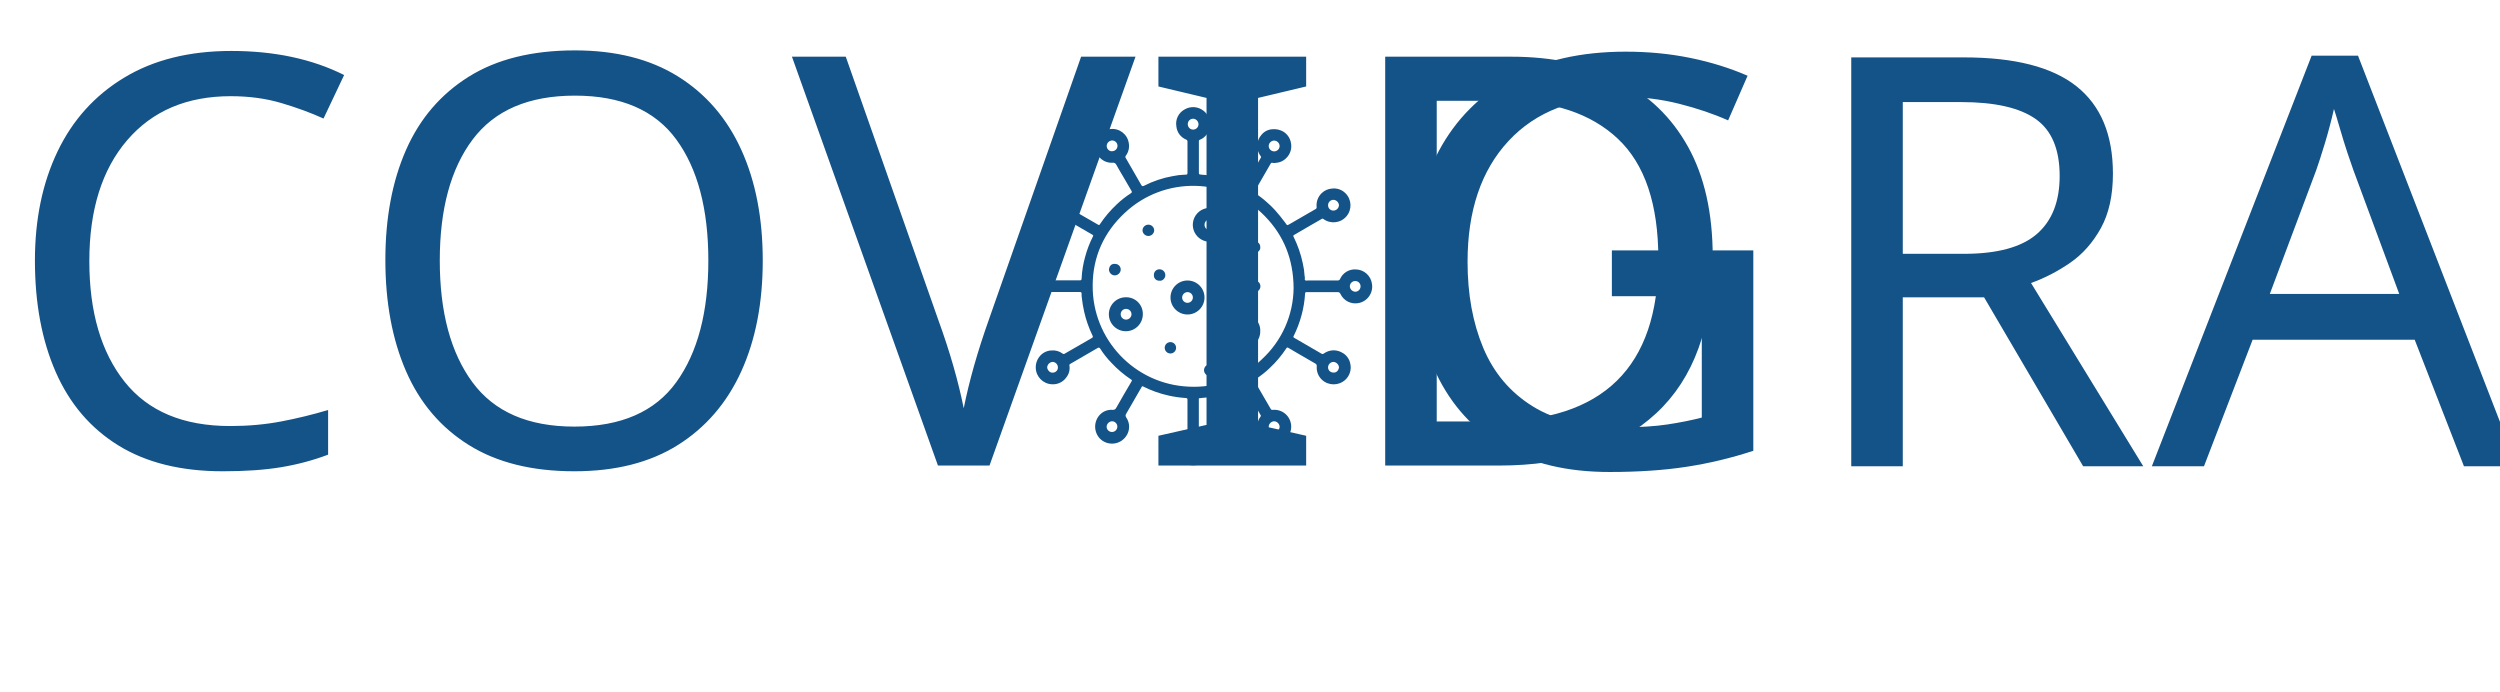
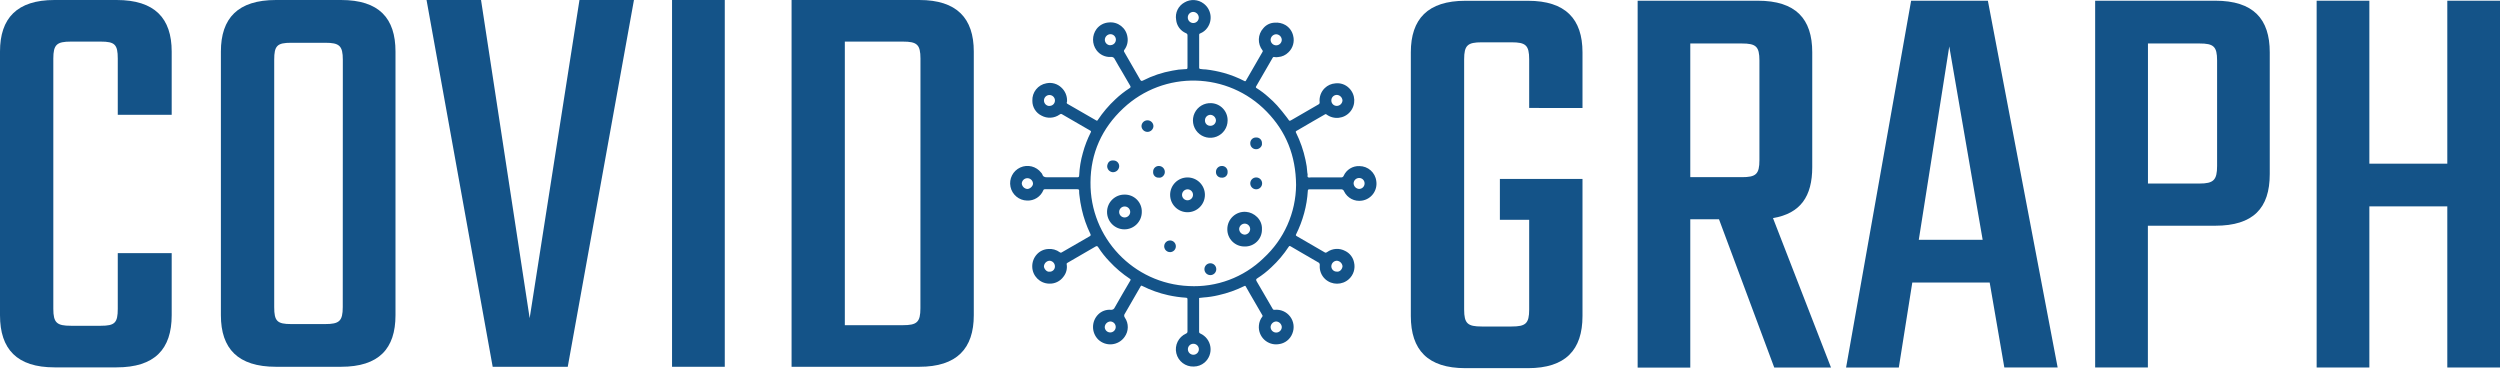
- <svg xmlns="http://www.w3.org/2000/svg" id="Ebene_1" data-name="Ebene 1" viewBox="0 0 1397.07 386.64">
+ <svg xmlns="http://www.w3.org/2000/svg" id="Ebene_1" data-name="Ebene 1" viewBox="0 0 1365.39 201.04">
  <defs>
-     <style>.cls-1,.cls-2{fill:#145388;}.cls-2{font-size:320px;font-family:Teko-Regular, Teko;}</style>
+     <style>.cls-1{fill:#145388;}</style>
  </defs>
-   <path class="cls-1" d="M752.26,382.2A9.3,9.3,0,0,0,743,374a9,9,0,0,0-8.56,5.31,1.34,1.34,0,0,1-1.4.87c-5.47,0-10.94,0-16.41,0-.58,0-1.28.24-1.72-.13s-.08-1-.15-1.53a9.12,9.12,0,0,1-.17-.91,39.69,39.69,0,0,0-1-7,62.82,62.82,0,0,0-5.17-14.88c-.25-.49-.18-.72.32-1,3-1.73,6-3.5,9-5.24,2.13-1.24,4.28-2.46,6.42-3.69a.68.68,0,0,1,.9,0,9.5,9.5,0,0,0,12.34-14.39,9,9,0,0,0-7.49-2.59,9.21,9.21,0,0,0-5.79,2.58,9.4,9.4,0,0,0-2.8,7.76,1.12,1.12,0,0,1-.71,1.2q-7.22,4.14-14.41,8.34c-1.36.78-1.35.8-2.24-.53-.17-.26-.36-.5-.55-.75-1.69-2.25-3.46-4.42-5.33-6.53a52.8,52.8,0,0,0-4.75-4.6,45.63,45.63,0,0,0-6.49-4.9.59.59,0,0,1-.2-.93c.53-.87,1-1.77,1.53-2.65,2.48-4.29,5-8.58,7.45-12.89.24-.42.53-.62,1-.48a5.12,5.12,0,0,0,2.1,0,8.67,8.67,0,0,0,5.52-2.54,9.27,9.27,0,0,0,2.62-9.11,9.1,9.1,0,0,0-4.24-5.83,10,10,0,0,0-5.87-1.29,8.38,8.38,0,0,0-6.16,3,9.37,9.37,0,0,0-.44,12.18.55.55,0,0,1,0,.73q-4.53,7.84-9.06,15.7c-.26.46-.49.45-.87.25A58.82,58.82,0,0,0,669,323.12a65,65,0,0,0-9.78-1.9,22.06,22.06,0,0,1-3.13-.28c-.49-.13-.57-.32-.57-.74V302.39a.79.79,0,0,1,.61-.87,8.58,8.58,0,0,0,3.82-3A9.55,9.55,0,0,0,658,285.26a9.35,9.35,0,0,0-10.48-.64,9,9,0,0,0-4.58,9.47,8.84,8.84,0,0,0,5.37,7.32,1.2,1.2,0,0,1,.84,1.3c0,5.59,0,11.18,0,16.78,0,1.52,0,1.56-1.53,1.58a38.56,38.56,0,0,0-6.7.8,57,57,0,0,0-16.06,5.39c-.8.43-1.17.21-1.56-.48q-4.31-7.5-8.63-15a1,1,0,0,1,0-1.28,9,9,0,0,0,1.69-7,9.29,9.29,0,0,0-10.18-7.95,9.13,9.13,0,0,0-6.72,3.6,9.77,9.77,0,0,0,0,11.58,9.1,9.1,0,0,0,7.82,3.67,1.93,1.93,0,0,1,2.15,1.23c1.28,2.33,2.65,4.6,4,6.89,1.47,2.54,2.92,5.09,4.42,7.6.39.67.21,1-.38,1.36a51.89,51.89,0,0,0-7.71,6.05,63,63,0,0,0-9.61,11.31c-.27.41-.43.47-.84.23q-7.8-4.53-15.62-9c-.43-.25-.62-.52-.43-1a1.65,1.65,0,0,0,.11-.82,9.52,9.52,0,0,0-3.06-7.1,9.1,9.1,0,0,0-8.28-2.36,9.28,9.28,0,0,0-7.61,9.56,8.88,8.88,0,0,0,5,8.09,9.33,9.33,0,0,0,9.86-.57c.39-.26.72-.55,1.3-.2q7.66,4.48,15.37,8.9c.46.26.66.42.38,1a57.78,57.78,0,0,0-4.34,11.28,53.1,53.1,0,0,0-2,12.19c0,.91-.33,1.09-1.15,1.08-5.44,0-10.88-.07-16.31,0-1.41,0-2.3-.28-2.7-1.68a3.08,3.08,0,0,0-.59-.83,9.46,9.46,0,1,0-7.72,15.22,9.19,9.19,0,0,0,8.94-5.74c.22-.47.52-.45.89-.45h5.44c4.06,0,8.12,0,12.18,0,.79,0,1.07.26,1,1a12.81,12.81,0,0,0,.15,2.31,66,66,0,0,0,1.28,7.65A61.81,61.81,0,0,0,596.09,411c.36.75.2,1-.45,1.38q-7.56,4.31-15.07,8.69a.91.91,0,0,1-1.16,0,9.19,9.19,0,0,0-6.38-1.78,8.92,8.92,0,0,0-6.13,2.89,9.66,9.66,0,0,0-2.54,6.86,9.44,9.44,0,0,0,9.12,9.16,9.12,9.12,0,0,0,7.94-3.81,8.52,8.52,0,0,0,1.74-6.78c-.08-.47.17-.63.52-.83q7.62-4.4,15.2-8.82c.7-.41,1.08-.34,1.52.37a49.16,49.16,0,0,0,6.08,7.7,61.44,61.44,0,0,0,11.24,9.55c.45.29.44.52.2.94-2.86,4.89-5.74,9.78-8.52,14.72a2,2,0,0,1-2.18,1.24,8.8,8.8,0,0,0-6.83,2.53,9.71,9.71,0,0,0-.06,13.66,9.54,9.54,0,0,0,14.47-1.39,9.11,9.11,0,0,0,.13-10.53,1.77,1.77,0,0,1,.07-2.25q4.31-7.38,8.55-14.82c.24-.43.41-.47.83-.25a60.66,60.66,0,0,0,14.32,5.1,64.81,64.81,0,0,0,9.51,1.35c.73.05.94.22.93,1,0,5.78,0,11.56,0,17.34a1.18,1.18,0,0,1-.8,1.26,9.42,9.42,0,0,0,4.26,18,9.17,9.17,0,0,0,5.86-2.18,9.49,9.49,0,0,0-2.31-15.86,1,1,0,0,1-.66-1.11c0-2.9,0-5.81,0-8.71s0-5.88,0-8.81c0-.32-.22-.85.42-.84s1.22-.17,1.84-.2a49.64,49.64,0,0,0,8.31-1.26,62.45,62.45,0,0,0,14.15-5c.4-.19.56-.13.76.23.7,1.27,1.43,2.52,2.15,3.78,2.3,4,4.59,8,6.91,11.92.18.31.22.45,0,.76a8.91,8.91,0,0,0-1.88,4.84A9.41,9.41,0,0,0,699,471.25a9.08,9.08,0,0,0,7.42-5.81,9.43,9.43,0,0,0-9.65-12.95,1,1,0,0,1-1.16-.62c-1.45-2.58-3-5.12-4.46-7.68s-2.79-4.87-4.23-7.27c-.44-.75-.4-1.18.39-1.66a49.19,49.19,0,0,0,7.64-6,60.26,60.26,0,0,0,9.46-11.19c.3-.45.52-.54,1-.29,1.7,1,3.42,2,5.12,3,3.31,1.92,6.59,3.88,9.92,5.75a1.47,1.47,0,0,1,.94,1.57,9.32,9.32,0,0,0,2.94,7.61,9.63,9.63,0,0,0,13,0,9.37,9.37,0,0,0,2.79-9.06,8.85,8.85,0,0,0-4.79-6.27,9.32,9.32,0,0,0-9.92.58c-.39.26-.73.51-1.25.2q-7.66-4.49-15.36-8.91c-.51-.29-.57-.54-.33-1a62.72,62.72,0,0,0,4.39-11.55,59.18,59.18,0,0,0,2-12.11c0-.8.33-.9,1-.89,5.69,0,11.38,0,17.06,0a1.59,1.59,0,0,1,1.74,1.08,9.19,9.19,0,0,0,9.76,5.09A9.36,9.36,0,0,0,752.26,382.2ZM730.8,335.12a3.25,3.25,0,0,1,3,3.06,3.16,3.16,0,0,1-3.09,2.95,2.93,2.93,0,0,1-3-3A3,3,0,0,1,730.8,335.12ZM697.56,302a3.15,3.15,0,0,1,3.08,3,3.05,3.05,0,0,1-6.1,0A3.13,3.13,0,0,1,697.56,302ZM607,308A3,3,0,0,1,604,305a3.15,3.15,0,0,1,3-3.05,3,3,0,0,1,.08,6Zm-33.24,33.18a3,3,0,1,1,3-3A2.94,2.94,0,0,1,573.77,341.13ZM561.64,386.5a3.31,3.31,0,0,1-3-3,3.07,3.07,0,0,1,6.13,0C564.85,384.92,563.1,386.53,561.64,386.5Zm12.1,45.18c-1.56.24-3-1.72-3-2.92a3.3,3.3,0,0,1,3-3.07,3.07,3.07,0,0,1,3,3A2.84,2.84,0,0,1,573.74,431.68Zm33.15,33.18a3,3,0,0,1-2.94-2.94,3.25,3.25,0,0,1,3-3.06,3,3,0,0,1,3,3.09A3,3,0,0,1,606.89,464.86Zm90.68-6a3.26,3.26,0,0,1,3.08,3,3.06,3.06,0,0,1-6.12,0A3.2,3.2,0,0,1,697.57,458.86Zm33.18-33.17a3.37,3.37,0,0,1,3.07,3c-.14,1.73-1.54,3.19-3.12,2.95a2.91,2.91,0,0,1-3-2.89A3.11,3.11,0,0,1,730.75,425.69Zm-78.39-135.9a3.16,3.16,0,0,1,2.95,3.08,3,3,0,0,1-6,0A3,3,0,0,1,652.36,289.79Zm0,187.25a3,3,0,1,1,0-6,3,3,0,0,1,0,6Zm38.31-52.75a54.45,54.45,0,0,1-40.79,15.23,56.12,56.12,0,0,1-53.71-56.65c.08-15.92,6.24-29.54,17.9-40.43a55.88,55.88,0,0,1,78.38,1.86c10.56,10.86,15.86,24,16,40A54.76,54.76,0,0,1,690.65,424.29Zm52.2-37.81a3.18,3.18,0,0,1-3-3.05,3,3,0,0,1,3-2.93,2.93,2.93,0,0,1,3,2.89A3,3,0,0,1,742.85,386.48Z" transform="translate(14.45 -223.45)" />
-   <path class="cls-1" d="M662.19,339.63a9.47,9.47,0,1,0,8.87,9.49A9.34,9.34,0,0,0,662.19,339.63ZM661.62,352a2.85,2.85,0,0,1-2.93-3,3,3,0,0,1,3-3,3.18,3.18,0,0,1,3,3.05A3,3,0,0,1,661.62,352Z" transform="translate(14.45 -223.45)" />
-   <path class="cls-1" d="M614.78,389.57a9.49,9.49,0,1,0,9.41,9.56A9.24,9.24,0,0,0,614.78,389.57Zm0,12.49a3,3,0,0,1,.08-6,3,3,0,0,1,3,3.13A3.07,3.07,0,0,1,614.76,402.06Z" transform="translate(14.45 -223.45)" />
-   <path class="cls-1" d="M649.16,380.2a9.49,9.49,0,0,0,0,19,9.49,9.49,0,1,0,0-19Zm0,12.49a3,3,0,0,1-3-3.09,3.08,3.08,0,0,1,3-2.92,3,3,0,0,1,0,6Z" transform="translate(14.45 -223.45)" />
-   <path class="cls-1" d="M681.14,399a9.46,9.46,0,0,0-10.24,9.45,9.32,9.32,0,0,0,9.41,9.46,9.19,9.19,0,0,0,9.5-9.39C690.08,403.13,685.48,399.31,681.14,399Zm-.78,12.44a3.16,3.16,0,0,1-3-3.17,3.1,3.1,0,0,1,3.06-2.85,3,3,0,0,1,2.95,3.15A3.11,3.11,0,0,1,680.36,411.45Z" transform="translate(14.45 -223.45)" />
-   <path class="cls-1" d="M627.32,349a3.24,3.24,0,0,0-3.3,3.23,3.27,3.27,0,0,0,6.53,0A3.24,3.24,0,0,0,627.32,349Z" transform="translate(14.45 -223.45)" />
-   <path class="cls-1" d="M608.84,370.93c-2-.2-3.23.81-3.56,3a3.31,3.31,0,0,0,3,3.41,3.39,3.39,0,0,0,3.55-3A3.11,3.11,0,0,0,608.84,370.93Z" transform="translate(14.45 -223.45)" />
-   <path class="cls-1" d="M639.78,414.62a3.19,3.19,0,1,0,0,6.37,3.19,3.19,0,0,0,0-6.37Z" transform="translate(14.45 -223.45)" />
-   <path class="cls-1" d="M686.62,358.38a3.06,3.06,0,0,0-3.19,3.21,3.13,3.13,0,0,0,3.23,3.19c1.71.07,3.46-1.63,3.15-3.23A3,3,0,0,0,686.62,358.38Z" transform="translate(14.45 -223.45)" />
-   <path class="cls-1" d="M661.63,427.07a3.24,3.24,0,0,0,0,6.48,3.24,3.24,0,0,0,0-6.48Z" transform="translate(14.45 -223.45)" />
-   <path class="cls-1" d="M686.71,380.2a3.24,3.24,0,1,0-.08,6.48,3.24,3.24,0,0,0,.08-6.48Z" transform="translate(14.45 -223.45)" />
-   <path class="cls-1" d="M633.57,373.94a3.06,3.06,0,0,0-3.19,3.21,2.9,2.9,0,0,0,3.13,3.16c1.69.32,3.34-1.47,3.26-3.12A3.25,3.25,0,0,0,633.57,373.94Z" transform="translate(14.45 -223.45)" />
-   <path class="cls-1" d="M667.85,373.94a3.19,3.19,0,0,0-3.16,3.27,3,3,0,0,0,3.16,3.1,2.9,2.9,0,0,0,3.21-3.09A3.06,3.06,0,0,0,667.85,373.94Z" transform="translate(14.45 -223.45)" />
-   <text class="cls-2" transform="translate(0 260.16)">COVID</text>
-   <text class="cls-2" transform="translate(770.52 260.56)">GRAPH</text>
-   <path class="cls-1" d="M598.09,368.29c.17-.65.36-1.29.56-1.92C598.45,367,598.27,367.64,598.09,368.29Z" transform="translate(14.45 -223.45)" />
-   <path class="cls-1" d="M599.25,364.61c.08-.24.16-.48.25-.71C599.41,364.13,599.33,364.37,599.25,364.61Z" transform="translate(14.45 -223.45)" />
-   <path class="cls-1" d="M600.21,362.1l.36-.89Z" transform="translate(14.45 -223.45)" />
+   <path class="cls-1" d="M752.26,382.2A9.3,9.3,0,0,0,743,374a9,9,0,0,0-8.56,5.31,1.34,1.34,0,0,1-1.4.87c-5.47,0-10.94,0-16.41,0-.58,0-1.28.24-1.72-.13s-.08-1-.15-1.53a9.12,9.12,0,0,1-.17-.91,39.69,39.69,0,0,0-1-7,62.82,62.82,0,0,0-5.17-14.88c-.25-.49-.18-.72.32-1,3-1.73,6-3.5,9-5.24,2.13-1.24,4.28-2.46,6.42-3.69a.68.68,0,0,1,.9,0,9.5,9.5,0,0,0,12.34-14.39,9,9,0,0,0-7.49-2.59,9.21,9.21,0,0,0-5.79,2.58,9.4,9.4,0,0,0-2.8,7.76,1.12,1.12,0,0,1-.71,1.2q-7.22,4.14-14.41,8.34c-1.36.78-1.35.8-2.24-.53-.17-.26-.36-.5-.55-.75-1.69-2.25-3.46-4.42-5.33-6.53a52.8,52.8,0,0,0-4.75-4.6,45.63,45.63,0,0,0-6.49-4.9.59.59,0,0,1-.2-.93c.53-.87,1-1.77,1.53-2.65,2.48-4.29,5-8.58,7.45-12.89.24-.42.53-.62,1-.48a5.12,5.12,0,0,0,2.1,0,8.67,8.67,0,0,0,5.52-2.54,9.27,9.27,0,0,0,2.62-9.11,9.1,9.1,0,0,0-4.24-5.83,10,10,0,0,0-5.87-1.29,8.38,8.38,0,0,0-6.16,3,9.37,9.37,0,0,0-.44,12.18.55.55,0,0,1,0,.73q-4.53,7.84-9.06,15.7c-.26.46-.49.45-.87.25A58.82,58.82,0,0,0,669,323.12a65,65,0,0,0-9.78-1.9,22.06,22.06,0,0,1-3.13-.28c-.49-.13-.57-.32-.57-.74V302.39a.79.79,0,0,1,.61-.87,8.58,8.58,0,0,0,3.82-3A9.55,9.55,0,0,0,658,285.26a9.35,9.35,0,0,0-10.48-.64,9,9,0,0,0-4.58,9.47,8.84,8.84,0,0,0,5.37,7.32,1.2,1.2,0,0,1,.84,1.3c0,5.59,0,11.18,0,16.78,0,1.52,0,1.56-1.53,1.58a38.56,38.56,0,0,0-6.7.8,57,57,0,0,0-16.06,5.39c-.8.43-1.17.21-1.56-.48q-4.31-7.5-8.63-15a1,1,0,0,1,0-1.28,9,9,0,0,0,1.69-7,9.29,9.29,0,0,0-10.18-7.95,9.13,9.13,0,0,0-6.72,3.6,9.77,9.77,0,0,0,0,11.58,9.1,9.1,0,0,0,7.82,3.67,1.93,1.93,0,0,1,2.15,1.23c1.28,2.33,2.65,4.6,4,6.89,1.47,2.54,2.92,5.09,4.42,7.6.39.67.21,1-.38,1.36a51.89,51.89,0,0,0-7.71,6.05,63,63,0,0,0-9.61,11.31c-.27.41-.43.47-.84.23q-7.8-4.53-15.62-9c-.43-.25-.62-.52-.43-1a1.65,1.65,0,0,0,.11-.82,9.52,9.52,0,0,0-3.06-7.1,9.1,9.1,0,0,0-8.28-2.36,9.28,9.28,0,0,0-7.61,9.56,8.88,8.88,0,0,0,5,8.09,9.33,9.33,0,0,0,9.86-.57c.39-.26.72-.55,1.3-.2q7.66,4.48,15.37,8.9c.46.26.66.42.38,1a57.78,57.78,0,0,0-4.34,11.28,53.1,53.1,0,0,0-2,12.19c0,.91-.33,1.09-1.15,1.08-5.44,0-10.88-.07-16.31,0-1.41,0-2.3-.28-2.7-1.68a3.08,3.08,0,0,0-.59-.83,9.46,9.46,0,1,0-7.72,15.22,9.19,9.19,0,0,0,8.94-5.74c.22-.47.52-.45.89-.45h5.44c4.06,0,8.12,0,12.18,0,.79,0,1.07.26,1,1a12.81,12.81,0,0,0,.15,2.31,66,66,0,0,0,1.28,7.65A61.81,61.81,0,0,0,596.09,411c.36.75.2,1-.45,1.38q-7.56,4.31-15.07,8.69a.91.91,0,0,1-1.16,0,9.19,9.19,0,0,0-6.38-1.78,8.92,8.92,0,0,0-6.13,2.89,9.66,9.66,0,0,0-2.54,6.86,9.44,9.44,0,0,0,9.12,9.16,9.12,9.12,0,0,0,7.94-3.81,8.52,8.52,0,0,0,1.74-6.78c-.08-.47.17-.63.52-.83q7.62-4.4,15.2-8.82c.7-.41,1.08-.34,1.52.37a49.16,49.16,0,0,0,6.08,7.7,61.44,61.44,0,0,0,11.24,9.55c.45.29.44.52.2.94-2.86,4.89-5.74,9.78-8.52,14.72a2,2,0,0,1-2.18,1.24,8.8,8.8,0,0,0-6.83,2.53,9.71,9.71,0,0,0-.06,13.66,9.54,9.54,0,0,0,14.47-1.39,9.11,9.11,0,0,0,.13-10.53,1.77,1.77,0,0,1,.07-2.25q4.31-7.38,8.55-14.82c.24-.43.41-.47.83-.25a60.66,60.66,0,0,0,14.32,5.1,64.81,64.81,0,0,0,9.51,1.35c.73.05.94.22.93,1,0,5.78,0,11.56,0,17.34a1.18,1.18,0,0,1-.8,1.26,9.42,9.42,0,0,0,4.26,18,9.17,9.17,0,0,0,5.86-2.18,9.49,9.49,0,0,0-2.31-15.86,1,1,0,0,1-.66-1.11c0-2.9,0-5.81,0-8.71s0-5.88,0-8.81c0-.32-.22-.85.42-.84s1.22-.17,1.84-.2a49.64,49.64,0,0,0,8.31-1.26,62.45,62.45,0,0,0,14.15-5c.4-.19.56-.13.76.23.7,1.27,1.43,2.52,2.15,3.78,2.3,4,4.59,8,6.91,11.92.18.31.22.45,0,.76a8.91,8.91,0,0,0-1.88,4.84A9.41,9.41,0,0,0,699,471.25a9.08,9.08,0,0,0,7.42-5.81,9.43,9.43,0,0,0-9.65-12.95,1,1,0,0,1-1.16-.62c-1.45-2.58-3-5.12-4.46-7.68s-2.79-4.87-4.23-7.27c-.44-.75-.4-1.18.39-1.66a49.19,49.19,0,0,0,7.64-6,60.26,60.26,0,0,0,9.46-11.19c.3-.45.52-.54,1-.29,1.7,1,3.42,2,5.12,3,3.31,1.92,6.59,3.88,9.92,5.75a1.47,1.47,0,0,1,.94,1.57,9.32,9.32,0,0,0,2.94,7.61,9.63,9.63,0,0,0,13,0,9.37,9.37,0,0,0,2.79-9.06,8.85,8.85,0,0,0-4.79-6.27,9.32,9.32,0,0,0-9.92.58c-.39.26-.73.51-1.25.2q-7.66-4.49-15.36-8.91c-.51-.29-.57-.54-.33-1a62.72,62.72,0,0,0,4.39-11.55,59.18,59.18,0,0,0,2-12.11c0-.8.33-.9,1-.89,5.69,0,11.38,0,17.06,0a1.59,1.59,0,0,1,1.74,1.08,9.19,9.19,0,0,0,9.76,5.09A9.36,9.36,0,0,0,752.26,382.2ZM730.8,335.12a3.25,3.25,0,0,1,3,3.06,3.16,3.16,0,0,1-3.09,2.95,2.93,2.93,0,0,1-3-3A3,3,0,0,1,730.8,335.12ZM697.56,302a3.15,3.15,0,0,1,3.08,3,3.05,3.05,0,0,1-6.1,0A3.13,3.13,0,0,1,697.56,302ZM607,308A3,3,0,0,1,604,305a3.15,3.15,0,0,1,3-3.05,3,3,0,0,1,.08,6Zm-33.24,33.18a3,3,0,1,1,3-3A2.94,2.94,0,0,1,573.77,341.13ZM561.64,386.5a3.31,3.31,0,0,1-3-3,3.07,3.07,0,0,1,6.13,0C564.85,384.92,563.1,386.53,561.64,386.5Zm12.1,45.18c-1.56.24-3-1.72-3-2.92a3.3,3.3,0,0,1,3-3.07,3.07,3.07,0,0,1,3,3A2.84,2.84,0,0,1,573.74,431.68Zm33.15,33.18a3,3,0,0,1-2.94-2.94,3.25,3.25,0,0,1,3-3.06,3,3,0,0,1,3,3.09A3,3,0,0,1,606.89,464.86Zm90.68-6a3.26,3.26,0,0,1,3.08,3,3.06,3.06,0,0,1-6.12,0A3.2,3.2,0,0,1,697.57,458.86Zm33.18-33.17a3.37,3.37,0,0,1,3.07,3c-.14,1.73-1.54,3.19-3.12,2.95a2.91,2.91,0,0,1-3-2.89A3.11,3.11,0,0,1,730.75,425.69Zm-78.39-135.9a3.16,3.16,0,0,1,2.95,3.08,3,3,0,0,1-6,0A3,3,0,0,1,652.36,289.79Zm0,187.25a3,3,0,1,1,0-6,3,3,0,0,1,0,6Zm38.31-52.75a54.45,54.45,0,0,1-40.79,15.23,56.12,56.12,0,0,1-53.71-56.65c.08-15.92,6.24-29.54,17.9-40.43a55.88,55.88,0,0,1,78.38,1.86c10.56,10.86,15.86,24,16,40A54.76,54.76,0,0,1,690.65,424.29Zm52.2-37.81a3.18,3.18,0,0,1-3-3.05,3,3,0,0,1,3-2.93,2.93,2.93,0,0,1,3,2.89A3,3,0,0,1,742.85,386.48Z" transform="translate(-0.59 -283.29)" />
+   <path class="cls-1" d="M662.19,339.63a9.47,9.47,0,1,0,8.87,9.49A9.34,9.34,0,0,0,662.19,339.63ZM661.62,352a2.85,2.85,0,0,1-2.93-3,3,3,0,0,1,3-3,3.18,3.18,0,0,1,3,3.05A3,3,0,0,1,661.62,352Z" transform="translate(-0.59 -283.29)" />
+   <path class="cls-1" d="M614.78,389.57a9.49,9.49,0,1,0,9.41,9.56A9.24,9.24,0,0,0,614.78,389.57Zm0,12.49a3,3,0,0,1,.08-6,3,3,0,0,1,3,3.13A3.07,3.07,0,0,1,614.76,402.06Z" transform="translate(-0.59 -283.29)" />
+   <path class="cls-1" d="M649.16,380.2a9.49,9.49,0,0,0,0,19,9.49,9.49,0,1,0,0-19Zm0,12.49a3,3,0,0,1-3-3.09,3.08,3.08,0,0,1,3-2.92,3,3,0,0,1,0,6Z" transform="translate(-0.59 -283.29)" />
+   <path class="cls-1" d="M681.14,399a9.46,9.46,0,0,0-10.24,9.45,9.32,9.32,0,0,0,9.41,9.46,9.19,9.19,0,0,0,9.5-9.39C690.08,403.13,685.48,399.31,681.14,399Zm-.78,12.44a3.16,3.16,0,0,1-3-3.17,3.1,3.1,0,0,1,3.06-2.85,3,3,0,0,1,2.95,3.15A3.11,3.11,0,0,1,680.36,411.45Z" transform="translate(-0.59 -283.29)" />
+   <path class="cls-1" d="M627.32,349a3.24,3.24,0,0,0-3.3,3.23,3.27,3.27,0,0,0,6.53,0A3.24,3.24,0,0,0,627.32,349Z" transform="translate(-0.59 -283.29)" />
+   <path class="cls-1" d="M608.84,370.93c-2-.2-3.23.81-3.56,3a3.31,3.31,0,0,0,3,3.41,3.39,3.39,0,0,0,3.55-3A3.11,3.11,0,0,0,608.84,370.93Z" transform="translate(-0.59 -283.29)" />
+   <path class="cls-1" d="M639.78,414.62a3.19,3.19,0,1,0,0,6.37,3.19,3.19,0,0,0,0-6.37Z" transform="translate(-0.59 -283.29)" />
+   <path class="cls-1" d="M686.62,358.38a3.06,3.06,0,0,0-3.19,3.21,3.13,3.13,0,0,0,3.23,3.19c1.71.07,3.46-1.63,3.15-3.23A3,3,0,0,0,686.62,358.38Z" transform="translate(-0.59 -283.29)" />
+   <path class="cls-1" d="M661.63,427.07a3.24,3.24,0,0,0,0,6.48,3.24,3.24,0,0,0,0-6.48Z" transform="translate(-0.59 -283.29)" />
+   <path class="cls-1" d="M686.71,380.2a3.24,3.24,0,1,0-.08,6.48,3.24,3.24,0,0,0,.08-6.48Z" transform="translate(-0.59 -283.29)" />
+   <path class="cls-1" d="M633.57,373.94a3.06,3.06,0,0,0-3.19,3.21,2.9,2.9,0,0,0,3.13,3.16c1.69.32,3.34-1.47,3.26-3.12A3.25,3.25,0,0,0,633.57,373.94Z" transform="translate(-0.59 -283.29)" />
+   <path class="cls-1" d="M667.85,373.94a3.19,3.19,0,0,0-3.16,3.27,3,3,0,0,0,3.16,3.1,2.9,2.9,0,0,0,3.21-3.09A3.06,3.06,0,0,0,667.85,373.94Z" transform="translate(-0.59 -283.29)" />
+   <path class="cls-1" d="M64.91,346V315.29c0-7.68-1.6-9.28-9.28-9.28H39.31c-7.68,0-9.6,1.6-9.6,9.28V451.93c0,7.68,1.92,9.28,9.6,9.28H55.63c7.68,0,9.28-1.6,9.28-9.28v-30.4H94.36v33.92c0,18.56-9.28,28.48-30.09,28.48H30.35C9.87,483.93.59,474,.59,455.45v-144c0-18.24,9.28-28.16,29.76-28.16H64.27c20.81,0,30.09,9.92,30.09,28.16V346Z" transform="translate(-0.59 -283.29)" />
+   <path class="cls-1" d="M186.83,283.29c20.8,0,29.76,9.92,29.76,28.16v144c0,18.24-9,28.16-29.76,28.16H151.31c-20.8,0-30.08-9.92-30.08-28.16v-144c0-18.24,9.28-28.16,30.08-28.16Zm1,32.64c0-7.68-1.92-9.28-9.6-9.28H159.63c-7.68,0-9.28,1.6-9.28,9.28V451c0,7.68,1.6,9.28,9.28,9.28h18.56c7.68,0,9.6-1.6,9.6-9.28Z" transform="translate(-0.59 -283.29)" />
+   <path class="cls-1" d="M346.83,283.29,310.67,483.61h-41L233.55,283.29h29.76l26.56,173.76,27.2-173.76Z" transform="translate(-0.59 -283.29)" />
+   <path class="cls-1" d="M396.43,283.29V483.61h-28.8V283.29Z" transform="translate(-0.59 -283.29)" />
+   <path class="cls-1" d="M502.67,283.29c20.48,0,29.76,9.92,29.76,28.16v144c0,18.24-9.28,28.16-29.76,28.16H432.91V283.29Zm.64,32c0-7.68-1.92-9.28-9.6-9.28H462V460.89h31.68c7.68,0,9.6-1.6,9.6-9.28Z" transform="translate(-0.59 -283.29)" />
+   <path class="cls-1" d="M835.76,342.25V315.69c0-7.69-1.92-9.29-9.6-9.29H809.84c-7.68,0-9.6,1.6-9.6,9.29V452.33c0,7.68,1.92,9.28,9.6,9.28h16.32c7.68,0,9.6-1.6,9.6-9.28v-49h-16V381h45.12v74.88c0,18.56-9.28,28.48-29.76,28.48H800.88c-20.49,0-29.76-9.92-29.76-28.48v-144c0-18.24,9.27-28.16,29.76-28.16h34.24c20.48,0,29.76,9.92,29.76,28.16v30.41Z" transform="translate(-0.59 -283.29)" />
+   <path class="cls-1" d="M939.43,403.05H923.75v81H895V283.68h65.6c20.8,0,29.76,9.92,29.76,28.16v62.73c0,16-6.4,25.28-21.44,27.84l31.68,81.6h-31Zm-15.68-23h28.16c7.68,0,9.6-1.6,9.6-9.28V316.32c0-7.67-1.92-9.28-9.6-9.28H923.75Z" transform="translate(-0.59 -283.29)" />
+   <path class="cls-1" d="M1087.27,437.61H1045l-7.36,46.4h-28.8l35.52-200.33h41.92L1124.39,484h-29.12Zm-3.84-23.36-18.24-105.6-16.64,105.6Z" transform="translate(-0.59 -283.29)" />
+   <path class="cls-1" d="M1210.47,283.68c20.8,0,29.76,9.92,29.76,28.16v66.57c0,18.56-9,28.16-29.76,28.16h-36.8V484h-28.8V283.68Zm1,32.64c0-7.67-1.92-9.28-9.6-9.28h-28.16v76.49h28.16c7.68,0,9.6-1.92,9.6-9.6Z" transform="translate(-0.59 -283.29)" />
+   <path class="cls-1" d="M1366,283.68V484h-28.8V396h-42.57v88h-28.79V283.68h28.79v89h42.57v-89Z" transform="translate(-0.59 -283.29)" />
+   <path class="cls-1" d="M598.09,368.29c.17-.65.36-1.29.56-1.92C598.45,367,598.27,367.64,598.09,368.29Z" transform="translate(-0.59 -283.29)" />
+   <path class="cls-1" d="M599.25,364.61c.08-.24.16-.48.25-.71C599.41,364.13,599.33,364.37,599.25,364.61Z" transform="translate(-0.59 -283.29)" />
+   <path class="cls-1" d="M600.21,362.1l.36-.89Z" transform="translate(-0.59 -283.29)" />
</svg>
